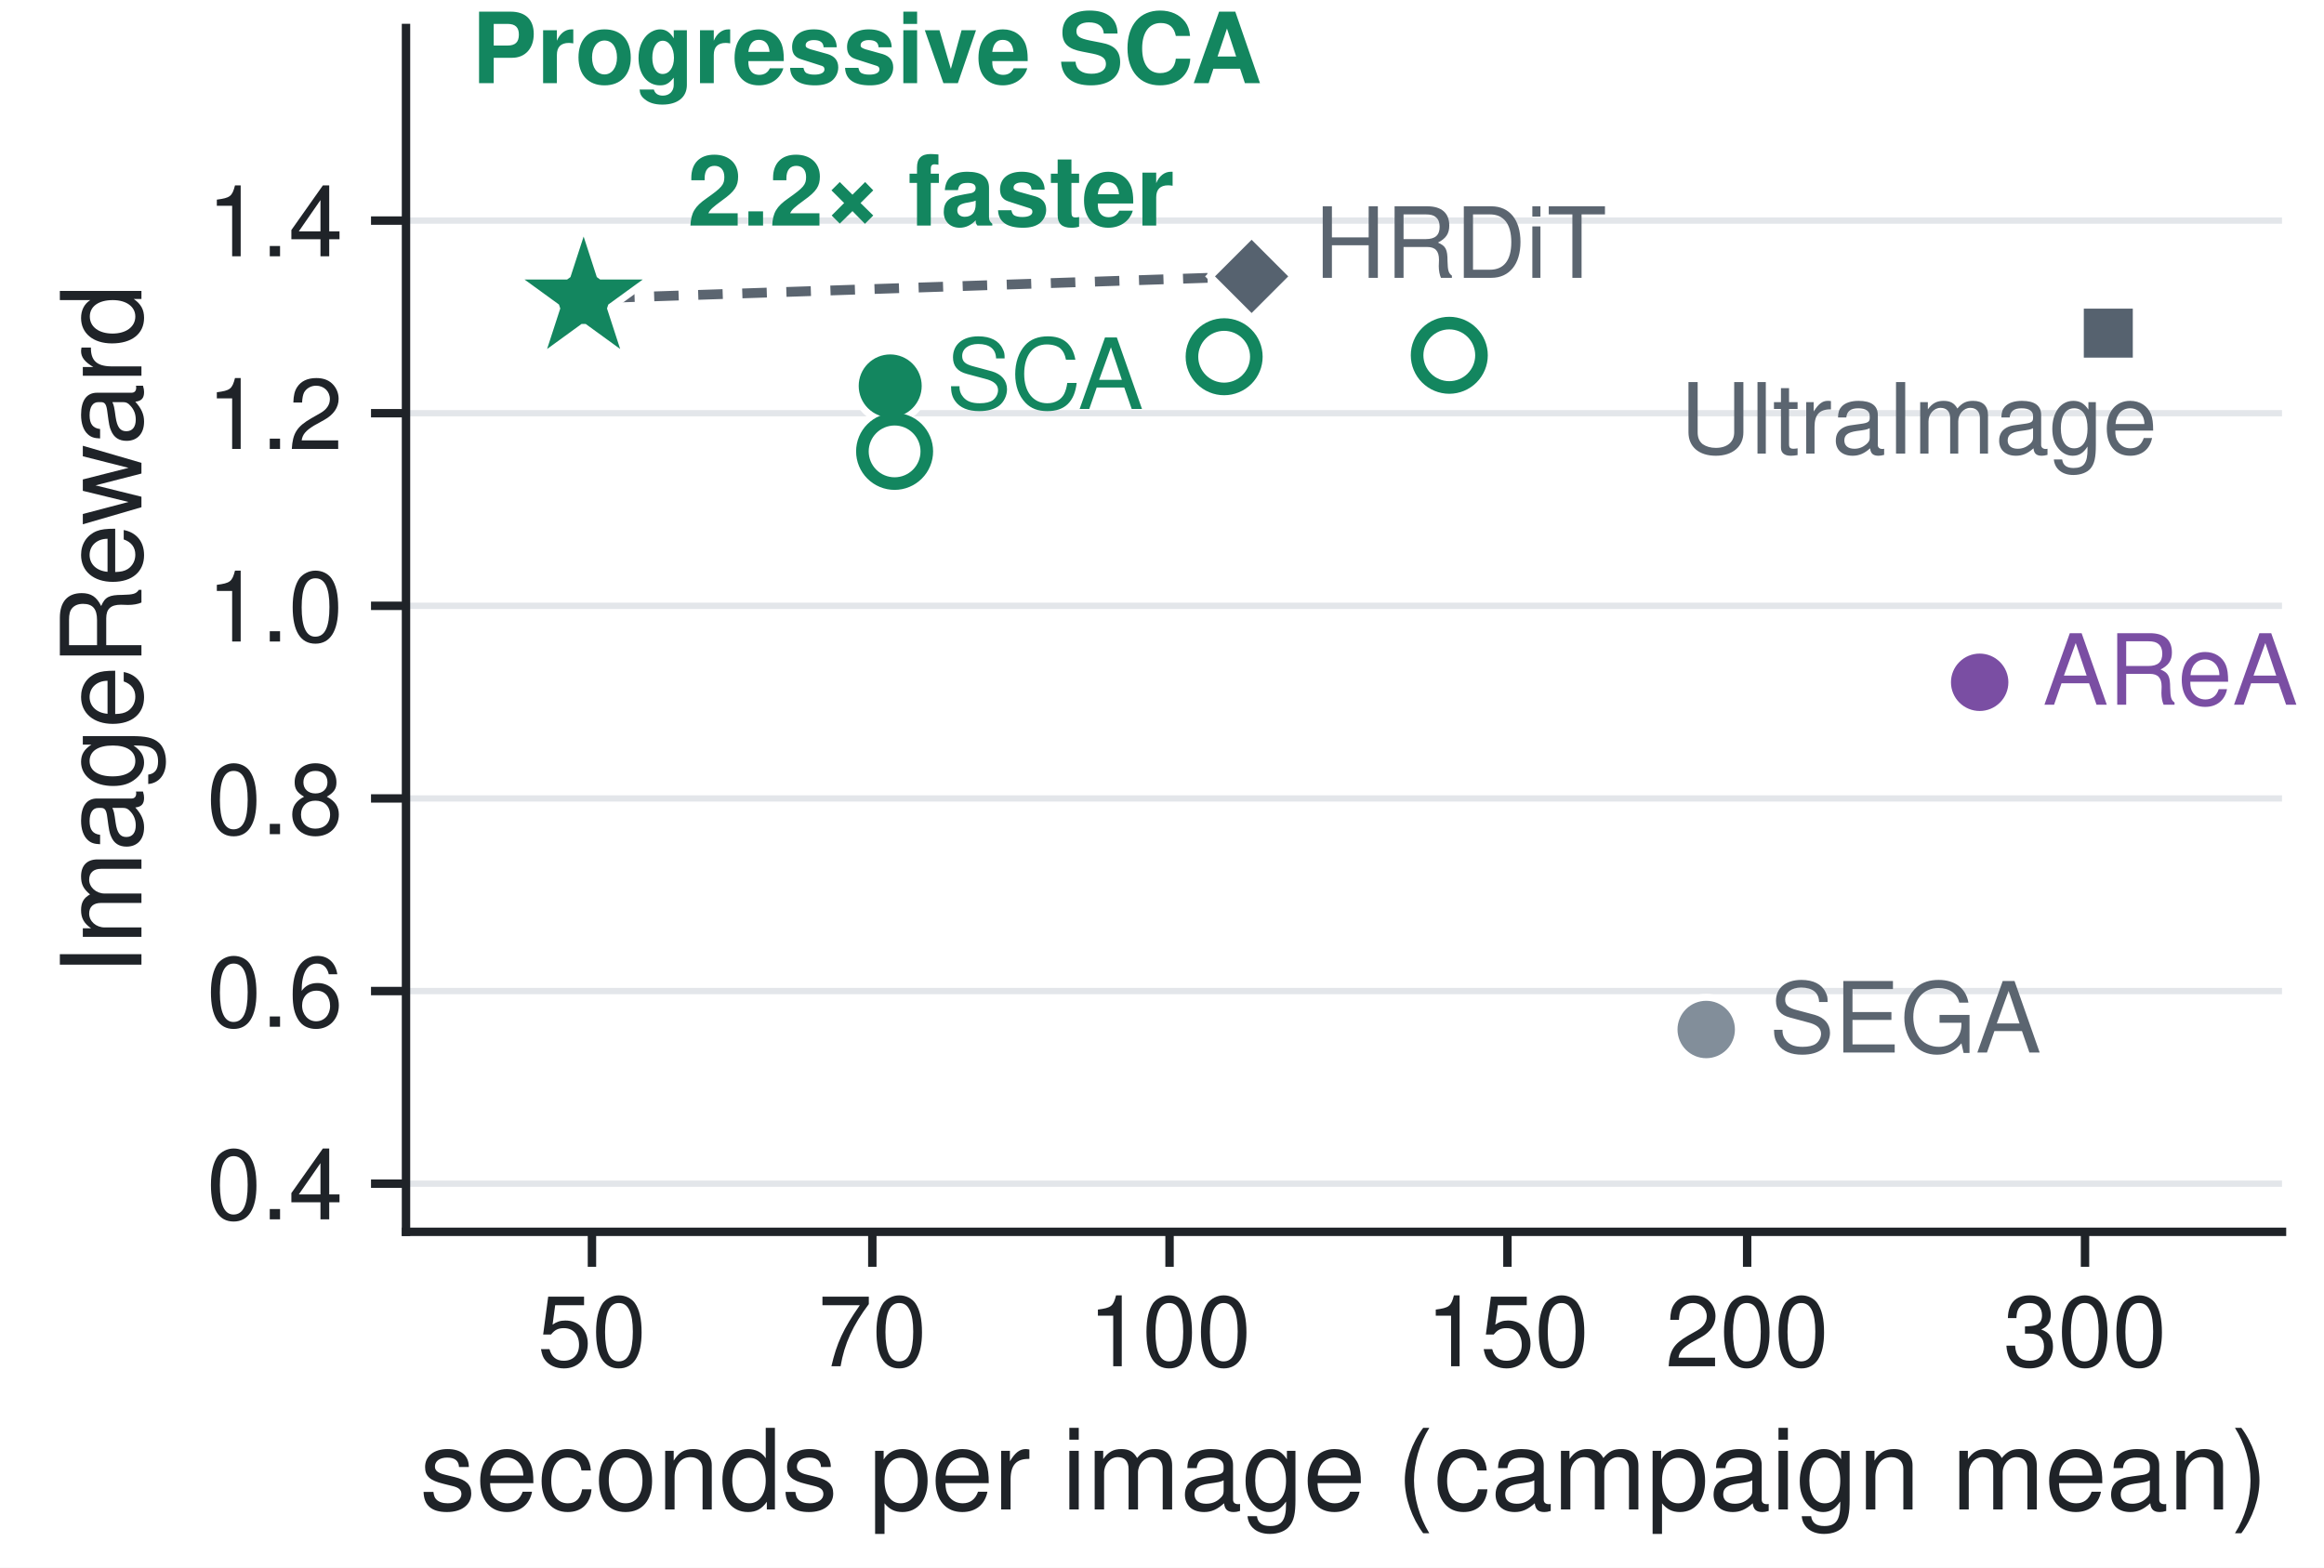
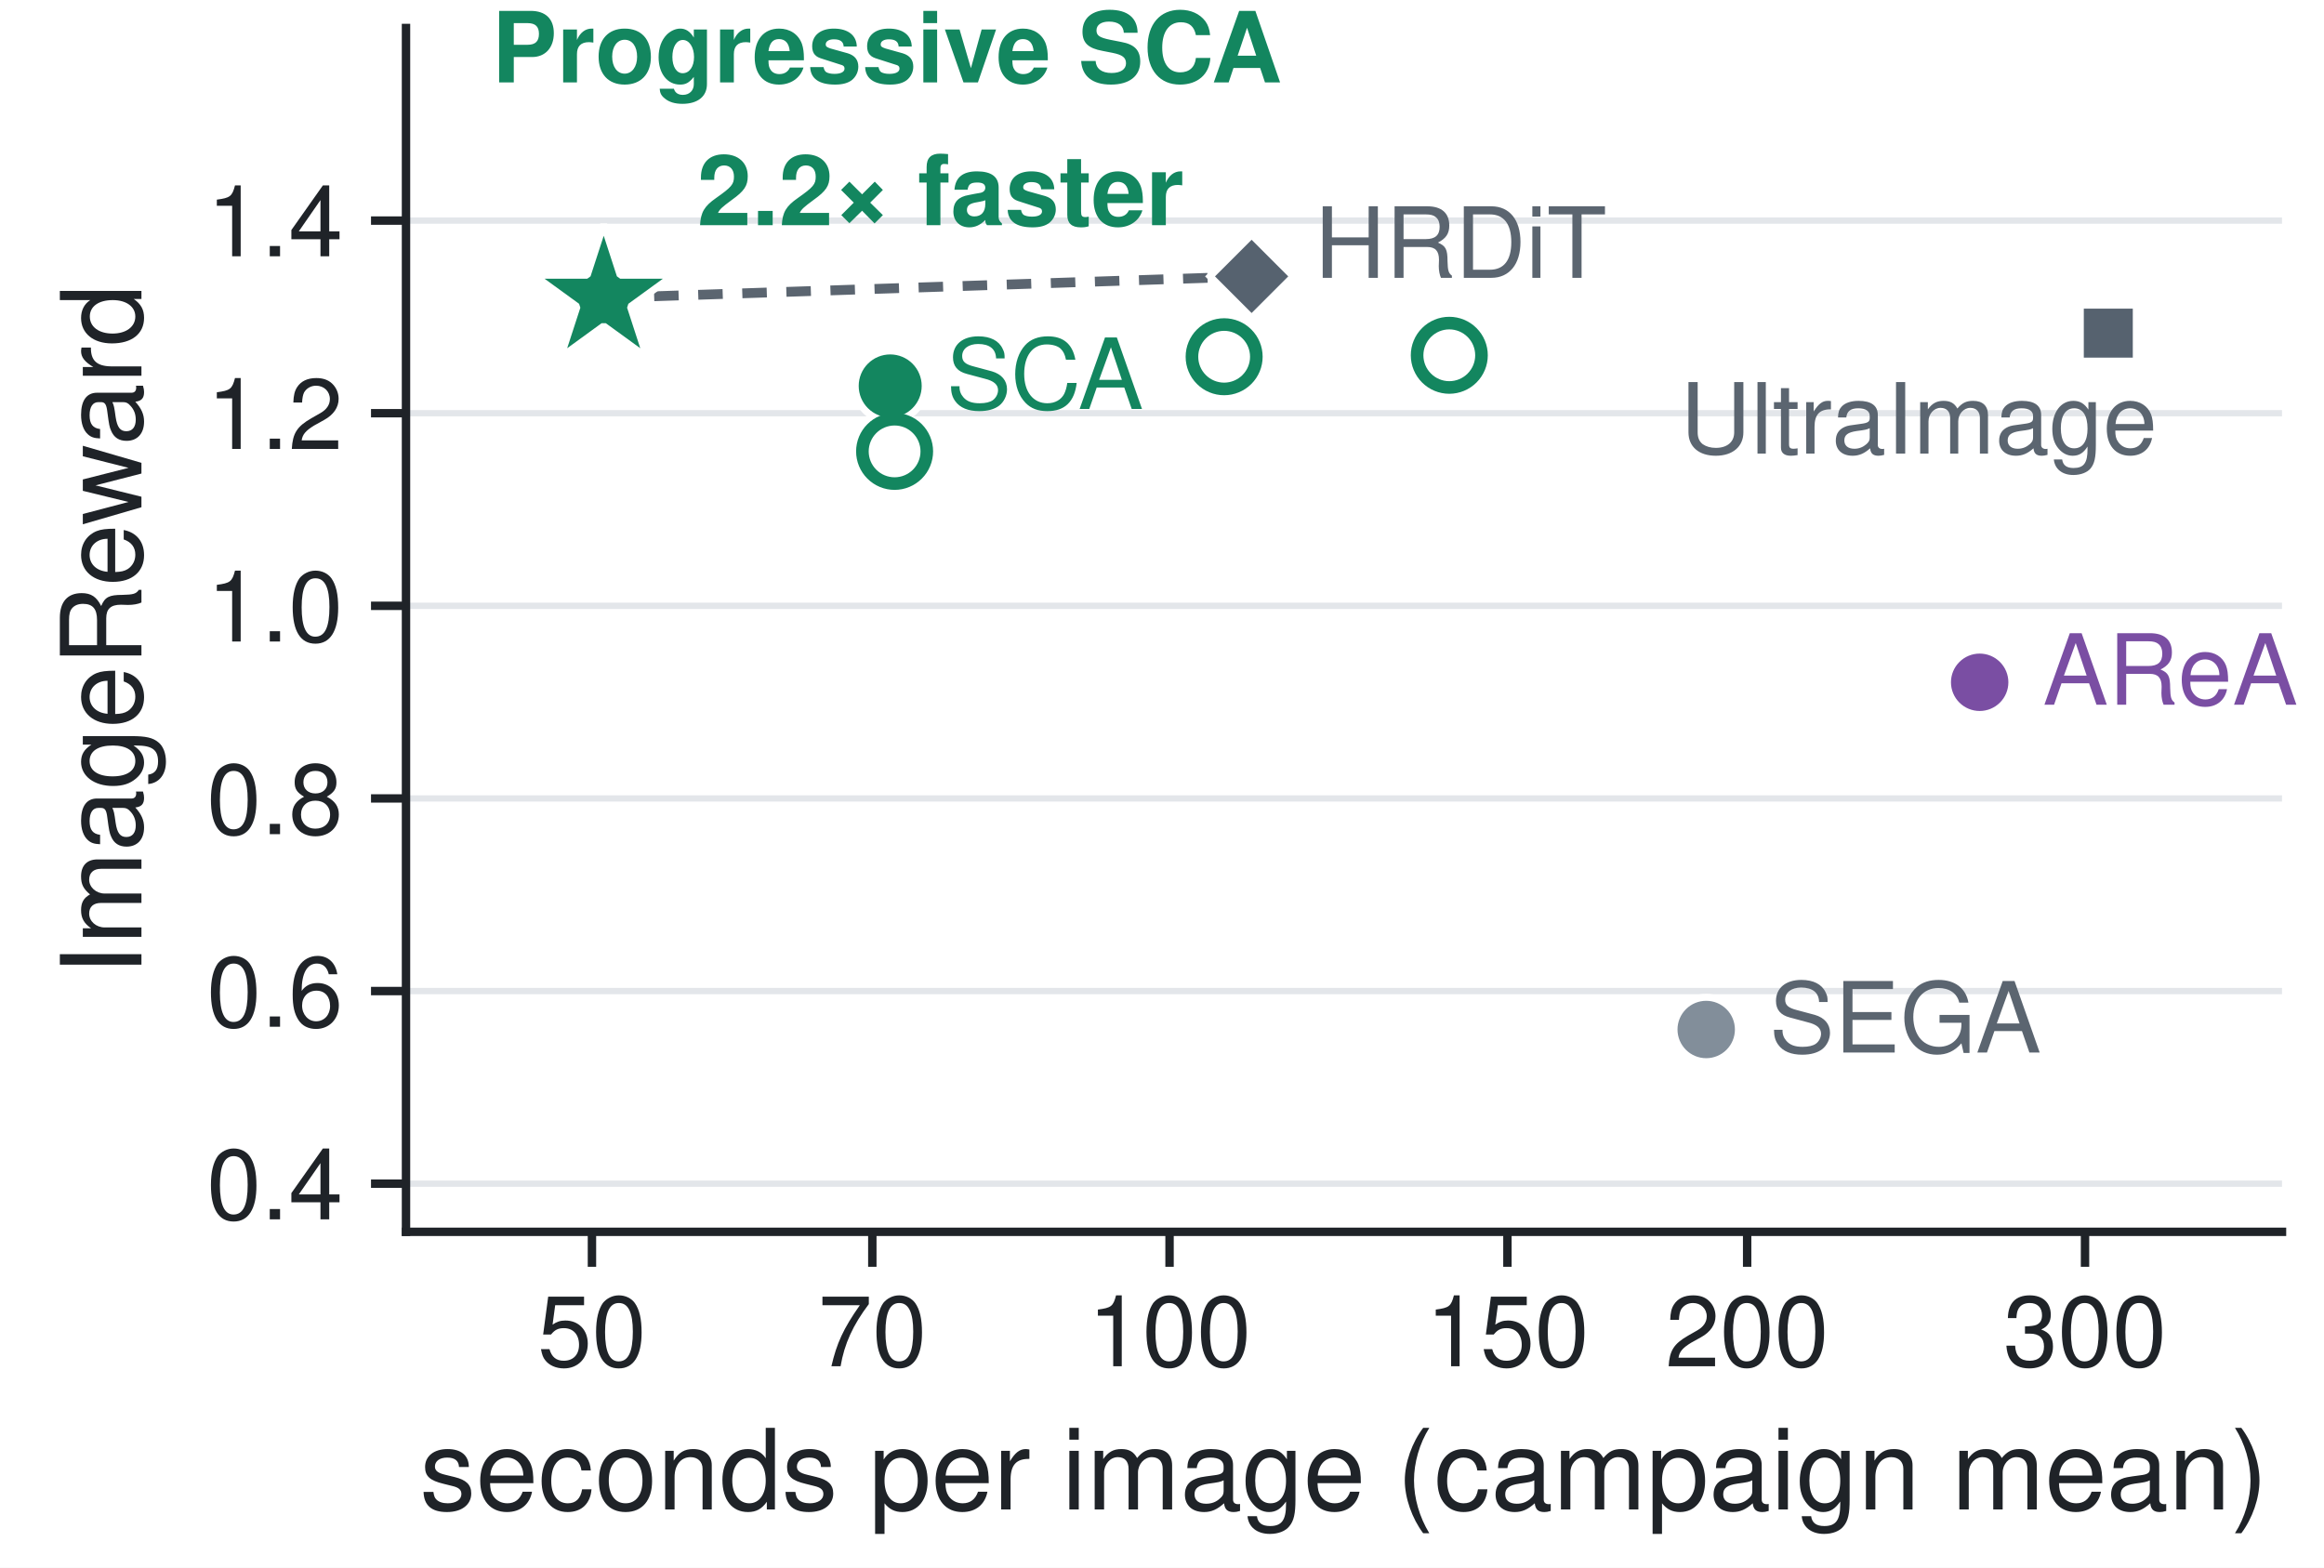
<svg xmlns="http://www.w3.org/2000/svg" xmlns:xlink="http://www.w3.org/1999/xlink" width="166pt" height="112pt" viewBox="0 0 166 112" version="1.1">
  <defs>
    <style type="text/css">*{stroke-linejoin: round; stroke-linecap: butt}</style>
  </defs>
  <g id="figure_1">
    <g id="patch_1">
      <path d="M 0 112  L 166 112  L 166 0  L 0 0  z " style="fill: #ffffff" />
    </g>
    <g id="axes_1">
      <g id="patch_2">
        <path d="M 29 88  L 163 88  L 163 2  L 29 2  z " style="fill: #ffffff" />
      </g>
      <g id="matplotlib.axis_1">
        <g id="xtick_1">
          <g id="line2d_1">
            <defs>
              <path id="m1a3d22b115" d="M 0 0  L 0 2.5  " style="stroke: #1f2328; stroke-width: 0.6" />
            </defs>
            <g>
              <use xlink:href="#m1a3d22b115" x="42.282" y="88" style="fill: #1f2328; stroke: #1f2328; stroke-width: 0.6" />
            </g>
          </g>
          <g id="text_1">
            <text style="font-size: 7px; font-family: 'Helvetica Neue', 'Helvetica', 'Arial', 'TeX Gyre Heros', 'Nimbus Sans', 'Liberation Sans', 'DejaVu Sans', sans-serif; text-anchor: middle; fill: #1f2328" x="42.282" y="97.603" transform="rotate(-0 42.28181 97.603)">50</text>
          </g>
        </g>
        <g id="xtick_2">
          <g id="line2d_2">
            <g>
              <use xlink:href="#m1a3d22b115" x="62.309" y="88" style="fill: #1f2328; stroke: #1f2328; stroke-width: 0.6" />
            </g>
          </g>
          <g id="text_2">
            <text style="font-size: 7px; font-family: 'Helvetica Neue', 'Helvetica', 'Arial', 'TeX Gyre Heros', 'Nimbus Sans', 'Liberation Sans', 'DejaVu Sans', sans-serif; text-anchor: middle; fill: #1f2328" x="62.309" y="97.603" transform="rotate(-0 62.30911 97.603)">70</text>
          </g>
        </g>
        <g id="xtick_3">
          <g id="line2d_3">
            <g>
              <use xlink:href="#m1a3d22b115" x="83.539" y="88" style="fill: #1f2328; stroke: #1f2328; stroke-width: 0.6" />
            </g>
          </g>
          <g id="text_3">
            <text style="font-size: 7px; font-family: 'Helvetica Neue', 'Helvetica', 'Arial', 'TeX Gyre Heros', 'Nimbus Sans', 'Liberation Sans', 'DejaVu Sans', sans-serif; text-anchor: middle; fill: #1f2328" x="83.539" y="97.603" transform="rotate(-0 83.53889 97.603)">100</text>
          </g>
        </g>
        <g id="xtick_4">
          <g id="line2d_4">
            <g>
              <use xlink:href="#m1a3d22b115" x="107.673" y="88" style="fill: #1f2328; stroke: #1f2328; stroke-width: 0.6" />
            </g>
          </g>
          <g id="text_4">
            <text style="font-size: 7px; font-family: 'Helvetica Neue', 'Helvetica', 'Arial', 'TeX Gyre Heros', 'Nimbus Sans', 'Liberation Sans', 'DejaVu Sans', sans-serif; text-anchor: middle; fill: #1f2328" x="107.673" y="97.603" transform="rotate(-0 107.6727 97.603)">150</text>
          </g>
        </g>
        <g id="xtick_5">
          <g id="line2d_5">
            <g>
              <use xlink:href="#m1a3d22b115" x="124.796" y="88" style="fill: #1f2328; stroke: #1f2328; stroke-width: 0.6" />
            </g>
          </g>
          <g id="text_5">
            <text style="font-size: 7px; font-family: 'Helvetica Neue', 'Helvetica', 'Arial', 'TeX Gyre Heros', 'Nimbus Sans', 'Liberation Sans', 'DejaVu Sans', sans-serif; text-anchor: middle; fill: #1f2328" x="124.796" y="97.603" transform="rotate(-0 124.796 97.603)">200</text>
          </g>
        </g>
        <g id="xtick_6">
          <g id="line2d_6">
            <g>
              <use xlink:href="#m1a3d22b115" x="148.93" y="88" style="fill: #1f2328; stroke: #1f2328; stroke-width: 0.6" />
            </g>
          </g>
          <g id="text_6">
            <text style="font-size: 7px; font-family: 'Helvetica Neue', 'Helvetica', 'Arial', 'TeX Gyre Heros', 'Nimbus Sans', 'Liberation Sans', 'DejaVu Sans', sans-serif; text-anchor: middle; fill: #1f2328" x="148.93" y="97.603" transform="rotate(-0 148.9298 97.603)">300</text>
          </g>
        </g>
        <g id="text_7">
          <text style="font-size: 8px; font-family: 'Helvetica Neue', 'Helvetica', 'Arial', 'TeX Gyre Heros', 'Nimbus Sans', 'Liberation Sans', 'DejaVu Sans', sans-serif; text-anchor: middle; fill: #1f2328" x="96" y="107.832" transform="rotate(-0 96 107.8325)">seconds per image (campaign mean)</text>
        </g>
      </g>
      <g id="matplotlib.axis_2">
        <g id="ytick_1">
          <g id="line2d_7">
            <path d="M 29 84.56  L 163 84.56  " clip-path="url(#pc4866066b4)" style="fill: none; stroke: #e3e6ea; stroke-width: 0.45; stroke-linecap: square" />
          </g>
          <g id="line2d_8">
            <defs>
              <path id="m9d9df79246" d="M 0 0  L -2.5 0  " style="stroke: #1f2328; stroke-width: 0.6" />
            </defs>
            <g>
              <use xlink:href="#m9d9df79246" x="29" y="84.56" style="fill: #1f2328; stroke: #1f2328; stroke-width: 0.6" />
            </g>
          </g>
          <g id="text_8">
            <text style="font-size: 7px; font-family: 'Helvetica Neue', 'Helvetica', 'Arial', 'TeX Gyre Heros', 'Nimbus Sans', 'Liberation Sans', 'DejaVu Sans', sans-serif; text-anchor: end; fill: #1f2328" x="24.5" y="87.112" transform="rotate(-0 24.5 87.1115)">0.4</text>
          </g>
        </g>
        <g id="ytick_2">
          <g id="line2d_9">
            <path d="M 29 70.8  L 163 70.8  " clip-path="url(#pc4866066b4)" style="fill: none; stroke: #e3e6ea; stroke-width: 0.45; stroke-linecap: square" />
          </g>
          <g id="line2d_10">
            <g>
              <use xlink:href="#m9d9df79246" x="29" y="70.8" style="fill: #1f2328; stroke: #1f2328; stroke-width: 0.6" />
            </g>
          </g>
          <g id="text_9">
            <text style="font-size: 7px; font-family: 'Helvetica Neue', 'Helvetica', 'Arial', 'TeX Gyre Heros', 'Nimbus Sans', 'Liberation Sans', 'DejaVu Sans', sans-serif; text-anchor: end; fill: #1f2328" x="24.5" y="73.352" transform="rotate(-0 24.5 73.3515)">0.6</text>
          </g>
        </g>
        <g id="ytick_3">
          <g id="line2d_11">
            <path d="M 29 57.04  L 163 57.04  " clip-path="url(#pc4866066b4)" style="fill: none; stroke: #e3e6ea; stroke-width: 0.45; stroke-linecap: square" />
          </g>
          <g id="line2d_12">
            <g>
              <use xlink:href="#m9d9df79246" x="29" y="57.04" style="fill: #1f2328; stroke: #1f2328; stroke-width: 0.6" />
            </g>
          </g>
          <g id="text_10">
            <text style="font-size: 7px; font-family: 'Helvetica Neue', 'Helvetica', 'Arial', 'TeX Gyre Heros', 'Nimbus Sans', 'Liberation Sans', 'DejaVu Sans', sans-serif; text-anchor: end; fill: #1f2328" x="24.5" y="59.592" transform="rotate(-0 24.5 59.5915)">0.8</text>
          </g>
        </g>
        <g id="ytick_4">
          <g id="line2d_13">
            <path d="M 29 43.28  L 163 43.28  " clip-path="url(#pc4866066b4)" style="fill: none; stroke: #e3e6ea; stroke-width: 0.45; stroke-linecap: square" />
          </g>
          <g id="line2d_14">
            <g>
              <use xlink:href="#m9d9df79246" x="29" y="43.28" style="fill: #1f2328; stroke: #1f2328; stroke-width: 0.6" />
            </g>
          </g>
          <g id="text_11">
            <text style="font-size: 7px; font-family: 'Helvetica Neue', 'Helvetica', 'Arial', 'TeX Gyre Heros', 'Nimbus Sans', 'Liberation Sans', 'DejaVu Sans', sans-serif; text-anchor: end; fill: #1f2328" x="24.5" y="45.831" transform="rotate(-0 24.5 45.8315)">1.0</text>
          </g>
        </g>
        <g id="ytick_5">
          <g id="line2d_15">
            <path d="M 29 29.52  L 163 29.52  " clip-path="url(#pc4866066b4)" style="fill: none; stroke: #e3e6ea; stroke-width: 0.45; stroke-linecap: square" />
          </g>
          <g id="line2d_16">
            <g>
              <use xlink:href="#m9d9df79246" x="29" y="29.52" style="fill: #1f2328; stroke: #1f2328; stroke-width: 0.6" />
            </g>
          </g>
          <g id="text_12">
            <text style="font-size: 7px; font-family: 'Helvetica Neue', 'Helvetica', 'Arial', 'TeX Gyre Heros', 'Nimbus Sans', 'Liberation Sans', 'DejaVu Sans', sans-serif; text-anchor: end; fill: #1f2328" x="24.5" y="32.072" transform="rotate(-0 24.5 32.0715)">1.2</text>
          </g>
        </g>
        <g id="ytick_6">
          <g id="line2d_17">
            <path d="M 29 15.76  L 163 15.76  " clip-path="url(#pc4866066b4)" style="fill: none; stroke: #e3e6ea; stroke-width: 0.45; stroke-linecap: square" />
          </g>
          <g id="line2d_18">
            <g>
              <use xlink:href="#m9d9df79246" x="29" y="15.76" style="fill: #1f2328; stroke: #1f2328; stroke-width: 0.6" />
            </g>
          </g>
          <g id="text_13">
            <text style="font-size: 7px; font-family: 'Helvetica Neue', 'Helvetica', 'Arial', 'TeX Gyre Heros', 'Nimbus Sans', 'Liberation Sans', 'DejaVu Sans', sans-serif; text-anchor: end; fill: #1f2328" x="24.5" y="18.311" transform="rotate(-0 24.5 18.3115)">1.4</text>
          </g>
        </g>
        <g id="text_14">
          <text style="font-size: 8px; font-family: 'Helvetica Neue', 'Helvetica', 'Arial', 'TeX Gyre Heros', 'Nimbus Sans', 'Liberation Sans', 'DejaVu Sans', sans-serif; text-anchor: middle; fill: #1f2328" x="10.103" y="45" transform="rotate(-90 10.10309 45)">ImageReward</text>
        </g>
      </g>
      <g id="line2d_19">
-         <path d="M 89.401 19.745  L 41.688 21.34  " clip-path="url(#pc4866066b4)" style="fill: none; stroke-dasharray: 1.75,1.4; stroke-dashoffset: 0; stroke: #5b6570; stroke-width: 0.7" />
+         <path d="M 89.401 19.745  L 43.123 21.285  " clip-path="url(#pc4866066b4)" style="fill: none; stroke-dasharray: 1.75,1.4; stroke-dashoffset: 0; stroke: #5b6570; stroke-width: 0.7" />
      </g>
      <g id="patch_3">
        <path d="M 29 88  L 29 2  " style="fill: none; stroke: #1f2328; stroke-width: 0.6; stroke-linejoin: miter; stroke-linecap: square" />
      </g>
      <g id="patch_4">
        <path d="M 29 88  L 163 88  " style="fill: none; stroke: #1f2328; stroke-width: 0.6; stroke-linejoin: miter; stroke-linecap: square" />
      </g>
      <g id="text_15">
-         <text style="font-weight: 700; font-size: 7px; font-family: 'Helvetica Neue', 'Helvetica', 'Arial', 'TeX Gyre Heros', 'Nimbus Sans', 'Liberation Sans', 'DejaVu Sans', sans-serif; text-anchor: middle; fill: #13865f" x="66.499" y="16.114" transform="rotate(-0 66.49871 16.11353)">2.2× faster</text>
+         <text style="font-weight: 700; font-size: 7px; font-family: 'Helvetica Neue', 'Helvetica', 'Arial', 'TeX Gyre Heros', 'Nimbus Sans', 'Liberation Sans', 'DejaVu Sans', sans-serif; text-anchor: middle; fill: #13865f" x="67.188" y="16.088" transform="rotate(-0 67.18761 16.08754)">2.2× faster</text>
      </g>
      <g id="line2d_20">
        <defs>
          <path id="m0bb4ed0893" d="M 0 2.3  C 0.61 2.3 1.195 2.058 1.626 1.626  C 2.058 1.195 2.3 0.61 2.3 0  C 2.3 -0.61 2.058 -1.195 1.626 -1.626  C 1.195 -2.058 0.61 -2.3 0 -2.3  C -0.61 -2.3 -1.195 -2.058 -1.626 -1.626  C -2.058 -1.195 -2.3 -0.61 -2.3 0  C -2.3 0.61 -2.058 1.195 -1.626 1.626  C -1.195 2.058 -0.61 2.3 0 2.3  z " style="stroke: #ffffff; stroke-width: 0.5" />
        </defs>
        <g clip-path="url(#pc4866066b4)">
          <use xlink:href="#m0bb4ed0893" x="121.872" y="73.547" style="fill: #828e9a; stroke: #ffffff; stroke-width: 0.5" />
        </g>
      </g>
      <g id="text_16">
        <text style="font-size: 7px; font-family: 'Helvetica Neue', 'Helvetica', 'Arial', 'TeX Gyre Heros', 'Nimbus Sans', 'Liberation Sans', 'DejaVu Sans', sans-serif; text-anchor: start; fill: #5b6570" x="126.372" y="75.192" transform="rotate(-0 126.3723 75.19172)">SEGA</text>
      </g>
      <g id="line2d_21">
        <defs>
          <path id="md1546c1623" d="M 0 2.3  C 0.61 2.3 1.195 2.058 1.626 1.626  C 2.058 1.195 2.3 0.61 2.3 0  C 2.3 -0.61 2.058 -1.195 1.626 -1.626  C 1.195 -2.058 0.61 -2.3 0 -2.3  C -0.61 -2.3 -1.195 -2.058 -1.626 -1.626  C -2.058 -1.195 -2.3 -0.61 -2.3 0  C -2.3 0.61 -2.058 1.195 -1.626 1.626  C -1.195 2.058 -0.61 2.3 0 2.3  z " style="stroke: #ffffff; stroke-width: 0.5" />
        </defs>
        <g clip-path="url(#pc4866066b4)">
          <use xlink:href="#md1546c1623" x="141.405" y="48.742" style="fill: #7a4ea3; stroke: #ffffff; stroke-width: 0.5" />
        </g>
      </g>
      <g id="text_17">
        <text style="font-size: 7px; font-family: 'Helvetica Neue', 'Helvetica', 'Arial', 'TeX Gyre Heros', 'Nimbus Sans', 'Liberation Sans', 'DejaVu Sans', sans-serif; text-anchor: start; fill: #7a4ea3" x="145.905" y="50.345" transform="rotate(-0 145.9046 50.3452)">AReA</text>
      </g>
      <g id="line2d_22">
        <defs>
          <path id="ma7af3984c7" d="M -2 2  L 2 2  L 2 -2  L -2 -2  z " style="stroke: #ffffff; stroke-width: 0.5; stroke-linejoin: miter" />
        </defs>
        <g clip-path="url(#pc4866066b4)">
          <use xlink:href="#ma7af3984c7" x="150.593" y="23.799" style="fill: #56626f; stroke: #ffffff; stroke-width: 0.5; stroke-linejoin: miter" />
        </g>
      </g>
      <g id="text_18">
        <text style="font-size: 7px; font-family: 'Helvetica Neue', 'Helvetica', 'Arial', 'TeX Gyre Heros', 'Nimbus Sans', 'Liberation Sans', 'DejaVu Sans', sans-serif; text-anchor: end; fill: #5b6570" x="154.093" y="32.403" transform="rotate(-0 154.0928 32.40287)">UltraImage</text>
      </g>
      <g id="line2d_23">
        <defs>
          <path id="mfa909f3624" d="M -0 2.97  L 2.97 0  L 0 -2.97  L -2.97 -0  z " style="stroke: #ffffff; stroke-width: 0.5; stroke-linejoin: miter" />
        </defs>
        <g clip-path="url(#pc4866066b4)">
          <use xlink:href="#mfa909f3624" x="89.401" y="19.745" style="fill: #56626f; stroke: #ffffff; stroke-width: 0.5; stroke-linejoin: miter" />
        </g>
      </g>
      <g id="text_19">
        <text style="font-size: 7px; font-family: 'Helvetica Neue', 'Helvetica', 'Arial', 'TeX Gyre Heros', 'Nimbus Sans', 'Liberation Sans', 'DejaVu Sans', sans-serif; text-anchor: start; fill: #5b6570" x="93.901" y="19.848" transform="rotate(-0 93.90131 19.84848)">HRDiT</text>
      </g>
      <g id="text_20">
        <text style="font-size: 7px; font-family: 'Helvetica Neue', 'Helvetica', 'Arial', 'TeX Gyre Heros', 'Nimbus Sans', 'Liberation Sans', 'DejaVu Sans', sans-serif; text-anchor: start; fill: #13865f" x="67.586" y="29.215" transform="rotate(-0 67.58625 29.21496)">SCA</text>
      </g>
      <g id="text_21">
-         <text style="font-weight: 700; font-size: 7px; font-family: 'Helvetica Neue', 'Helvetica', 'Arial', 'TeX Gyre Heros', 'Nimbus Sans', 'Liberation Sans', 'DejaVu Sans', sans-serif; text-anchor: start; fill: #13865f" x="33.688" y="5.943" transform="rotate(-0 33.68756 5.942569)">Progressive SCA</text>
+         <text style="font-weight: 700; font-size: 7px; font-family: 'Helvetica Neue', 'Helvetica', 'Arial', 'TeX Gyre Heros', 'Nimbus Sans', 'Liberation Sans', 'DejaVu Sans', sans-serif; text-anchor: start; fill: #13865f" x="35.123" y="5.888" transform="rotate(-0 35.12276 5.888421)">Progressive SCA</text>
      </g>
      <g id="line2d_24">
        <defs>
          <path id="mfd5dd8decb" d="M 0 2.5  C 0.663 2.5 1.299 2.237 1.768 1.768  C 2.237 1.299 2.5 0.663 2.5 0  C 2.5 -0.663 2.237 -1.299 1.768 -1.768  C 1.299 -2.237 0.663 -2.5 0 -2.5  C -0.663 -2.5 -1.299 -2.237 -1.768 -1.768  C -2.237 -1.299 -2.5 -0.663 -2.5 0  C -2.5 0.663 -2.237 1.299 -1.768 1.768  C -1.299 2.237 -0.663 2.5 0 2.5  z " style="stroke: #ffffff; stroke-width: 0.5" />
        </defs>
        <g clip-path="url(#pc4866066b4)">
          <use xlink:href="#mfd5dd8decb" x="63.586" y="27.57" style="fill: #13865f; stroke: #ffffff; stroke-width: 0.5" />
        </g>
      </g>
      <g id="line2d_25">
        <defs>
          <path id="m0b3384eef0" d="M 0 2.3  C 0.61 2.3 1.195 2.058 1.626 1.626  C 2.058 1.195 2.3 0.61 2.3 0  C 2.3 -0.61 2.058 -1.195 1.626 -1.626  C 1.195 -2.058 0.61 -2.3 0 -2.3  C -0.61 -2.3 -1.195 -2.058 -1.626 -1.626  C -2.058 -1.195 -2.3 -0.61 -2.3 0  C -2.3 0.61 -2.058 1.195 -1.626 1.626  C -1.195 2.058 -0.61 2.3 0 2.3  z " style="stroke: #13865f; stroke-width: 0.9" />
        </defs>
        <g clip-path="url(#pc4866066b4)">
          <use xlink:href="#m0b3384eef0" x="63.9" y="32.247" style="fill-opacity: 0; stroke: #13865f; stroke-width: 0.9" />
        </g>
      </g>
      <g id="line2d_26">
        <g clip-path="url(#pc4866066b4)">
          <use xlink:href="#m0b3384eef0" x="87.439" y="25.485" style="fill-opacity: 0; stroke: #13865f; stroke-width: 0.9" />
        </g>
      </g>
      <g id="line2d_27">
        <g clip-path="url(#pc4866066b4)">
          <use xlink:href="#m0b3384eef0" x="103.521" y="25.381" style="fill-opacity: 0; stroke: #13865f; stroke-width: 0.9" />
        </g>
      </g>
      <g id="line2d_28">
        <defs>
          <path id="m161e60ceeb" d="M 0 -5.25  L -1.179 -1.622  L -4.993 -1.622  L -1.907 0.62  L -3.086 4.247  L -0 2.005  L 3.086 4.247  L 1.907 0.62  L 4.993 -1.622  L 1.179 -1.622  z " style="stroke: #ffffff; stroke-width: 0.5; stroke-linejoin: bevel" />
        </defs>
        <g clip-path="url(#pc4866066b4)">
-           <use xlink:href="#m161e60ceeb" x="41.688" y="21.34" style="fill: #13865f; stroke: #ffffff; stroke-width: 0.5; stroke-linejoin: bevel" />
+           <use xlink:href="#m161e60ceeb" x="43.123" y="21.285" style="fill: #13865f; stroke: #ffffff; stroke-width: 0.5; stroke-linejoin: bevel" />
        </g>
      </g>
    </g>
  </g>
  <defs>
    <clipPath id="pc4866066b4">
      <rect x="29" y="2" width="134" height="86" />
    </clipPath>
  </defs>
</svg>
